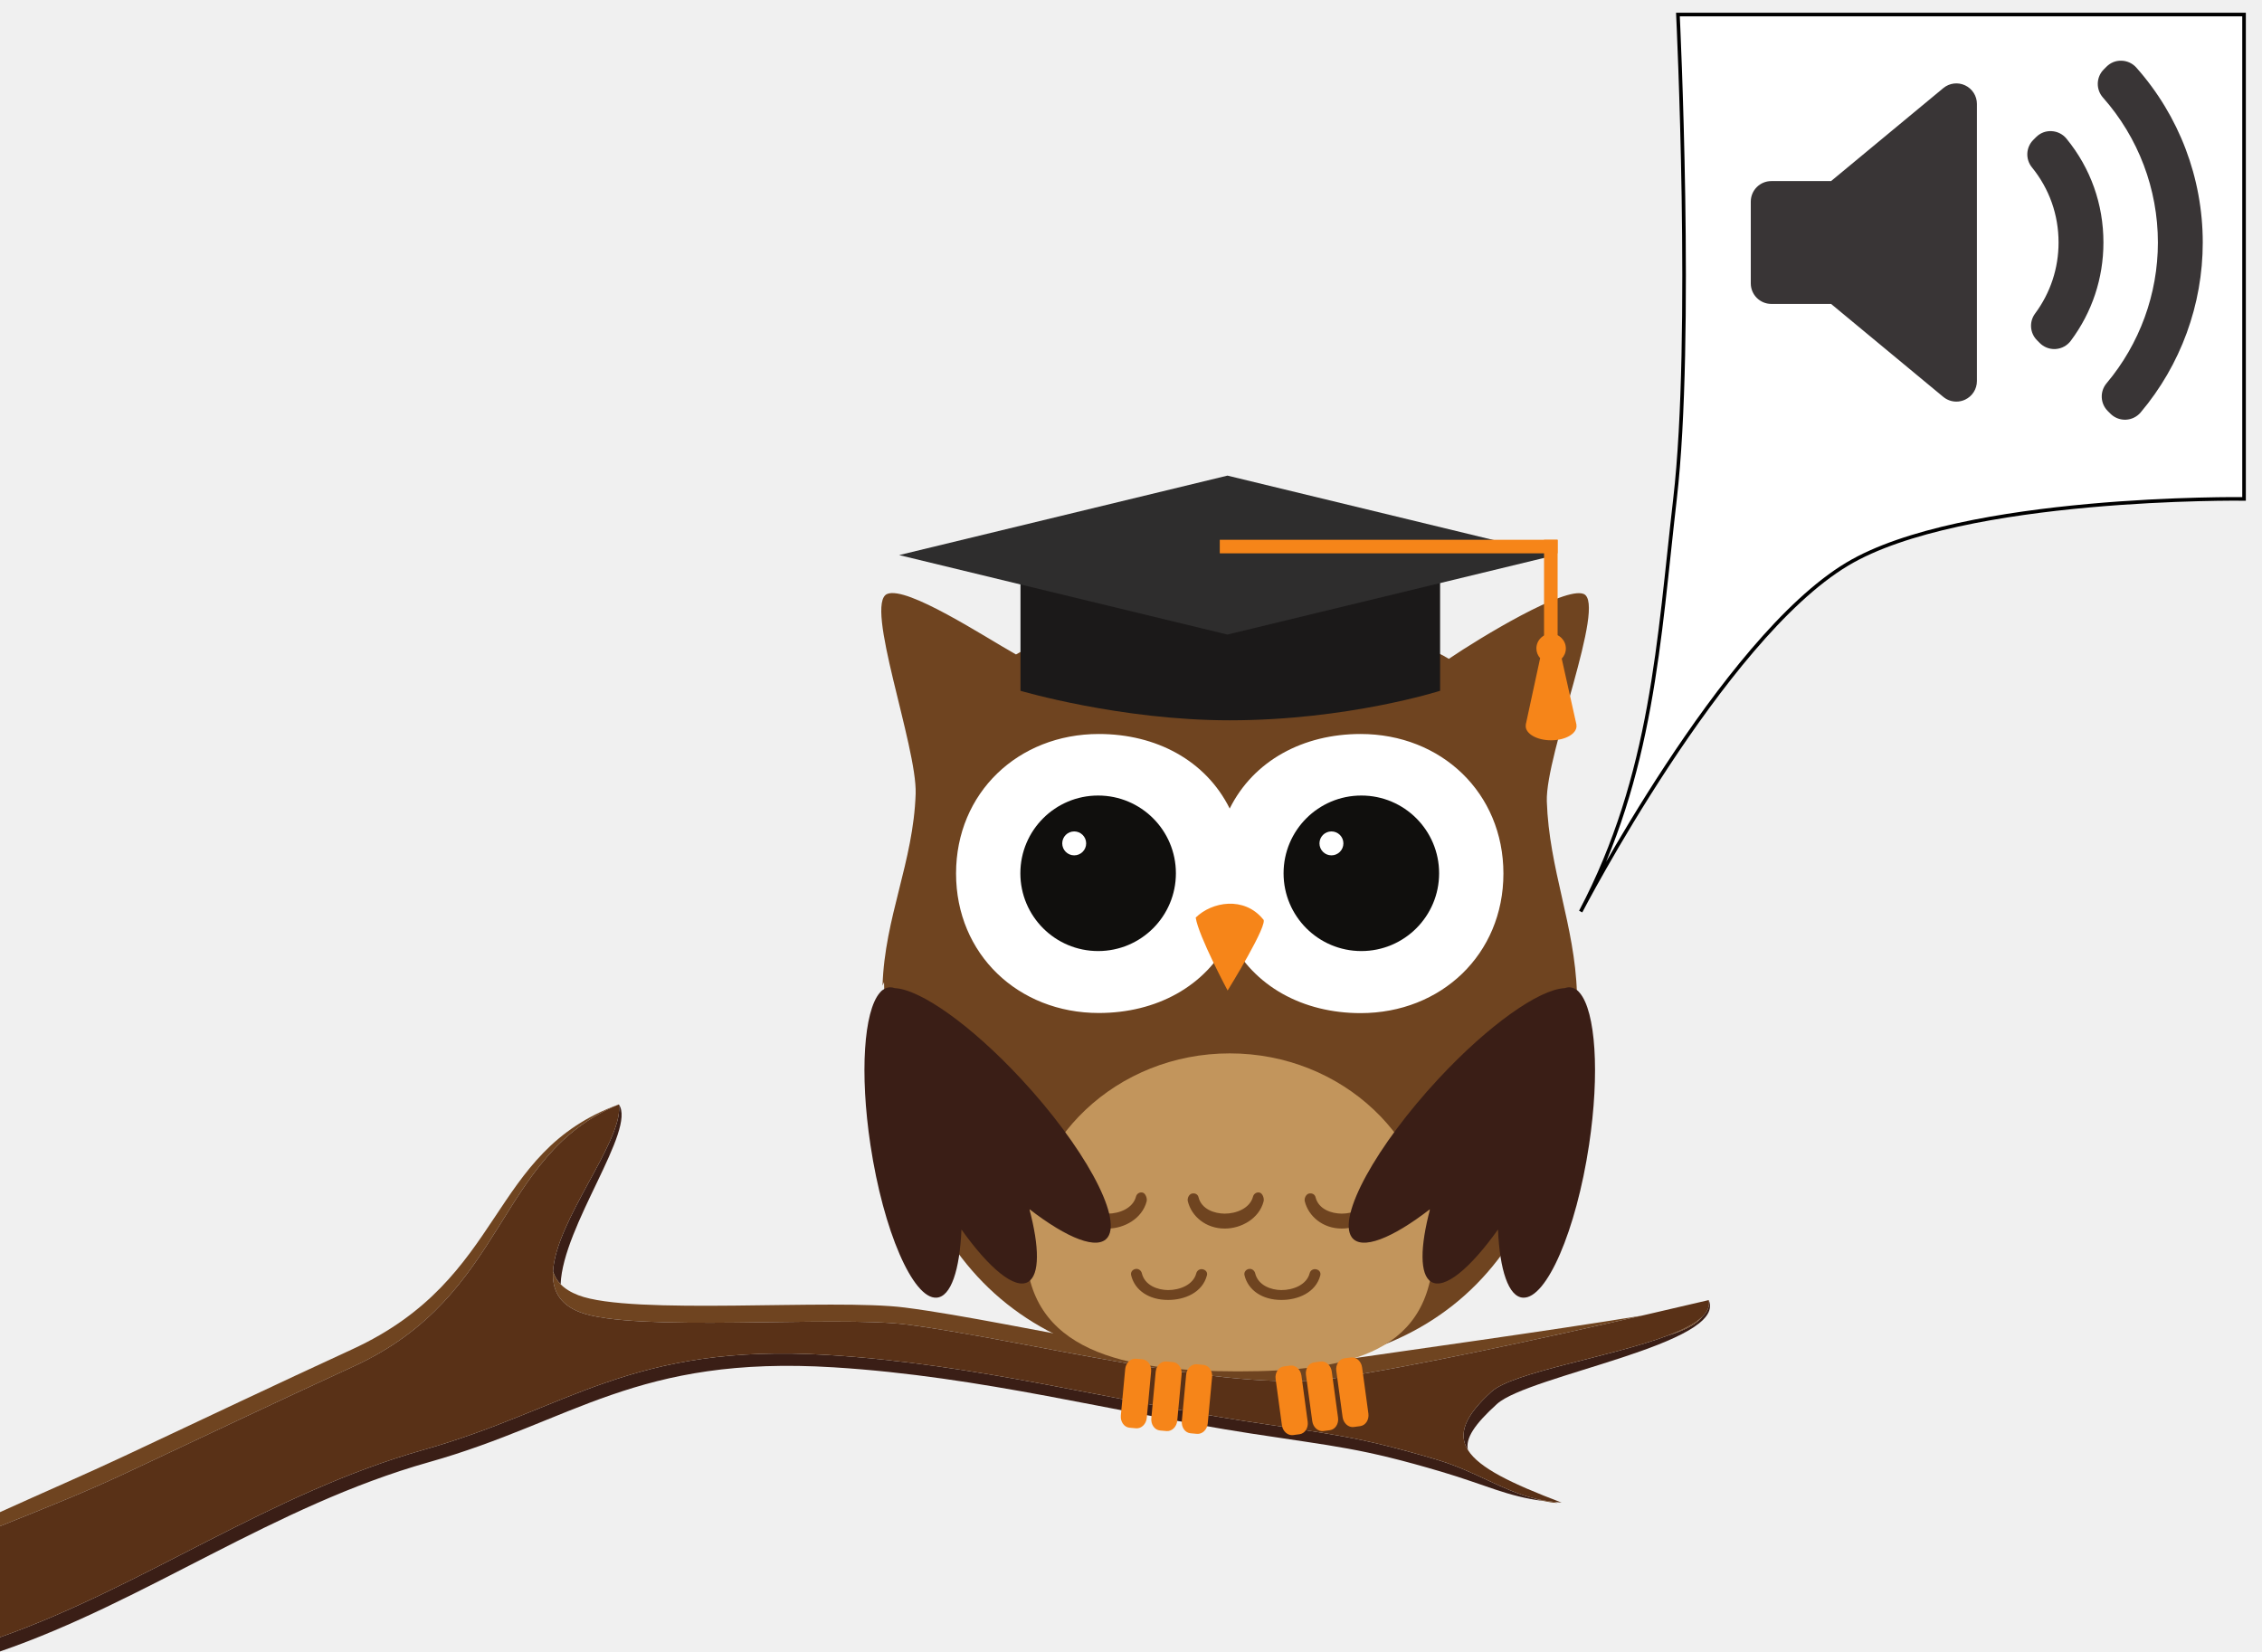
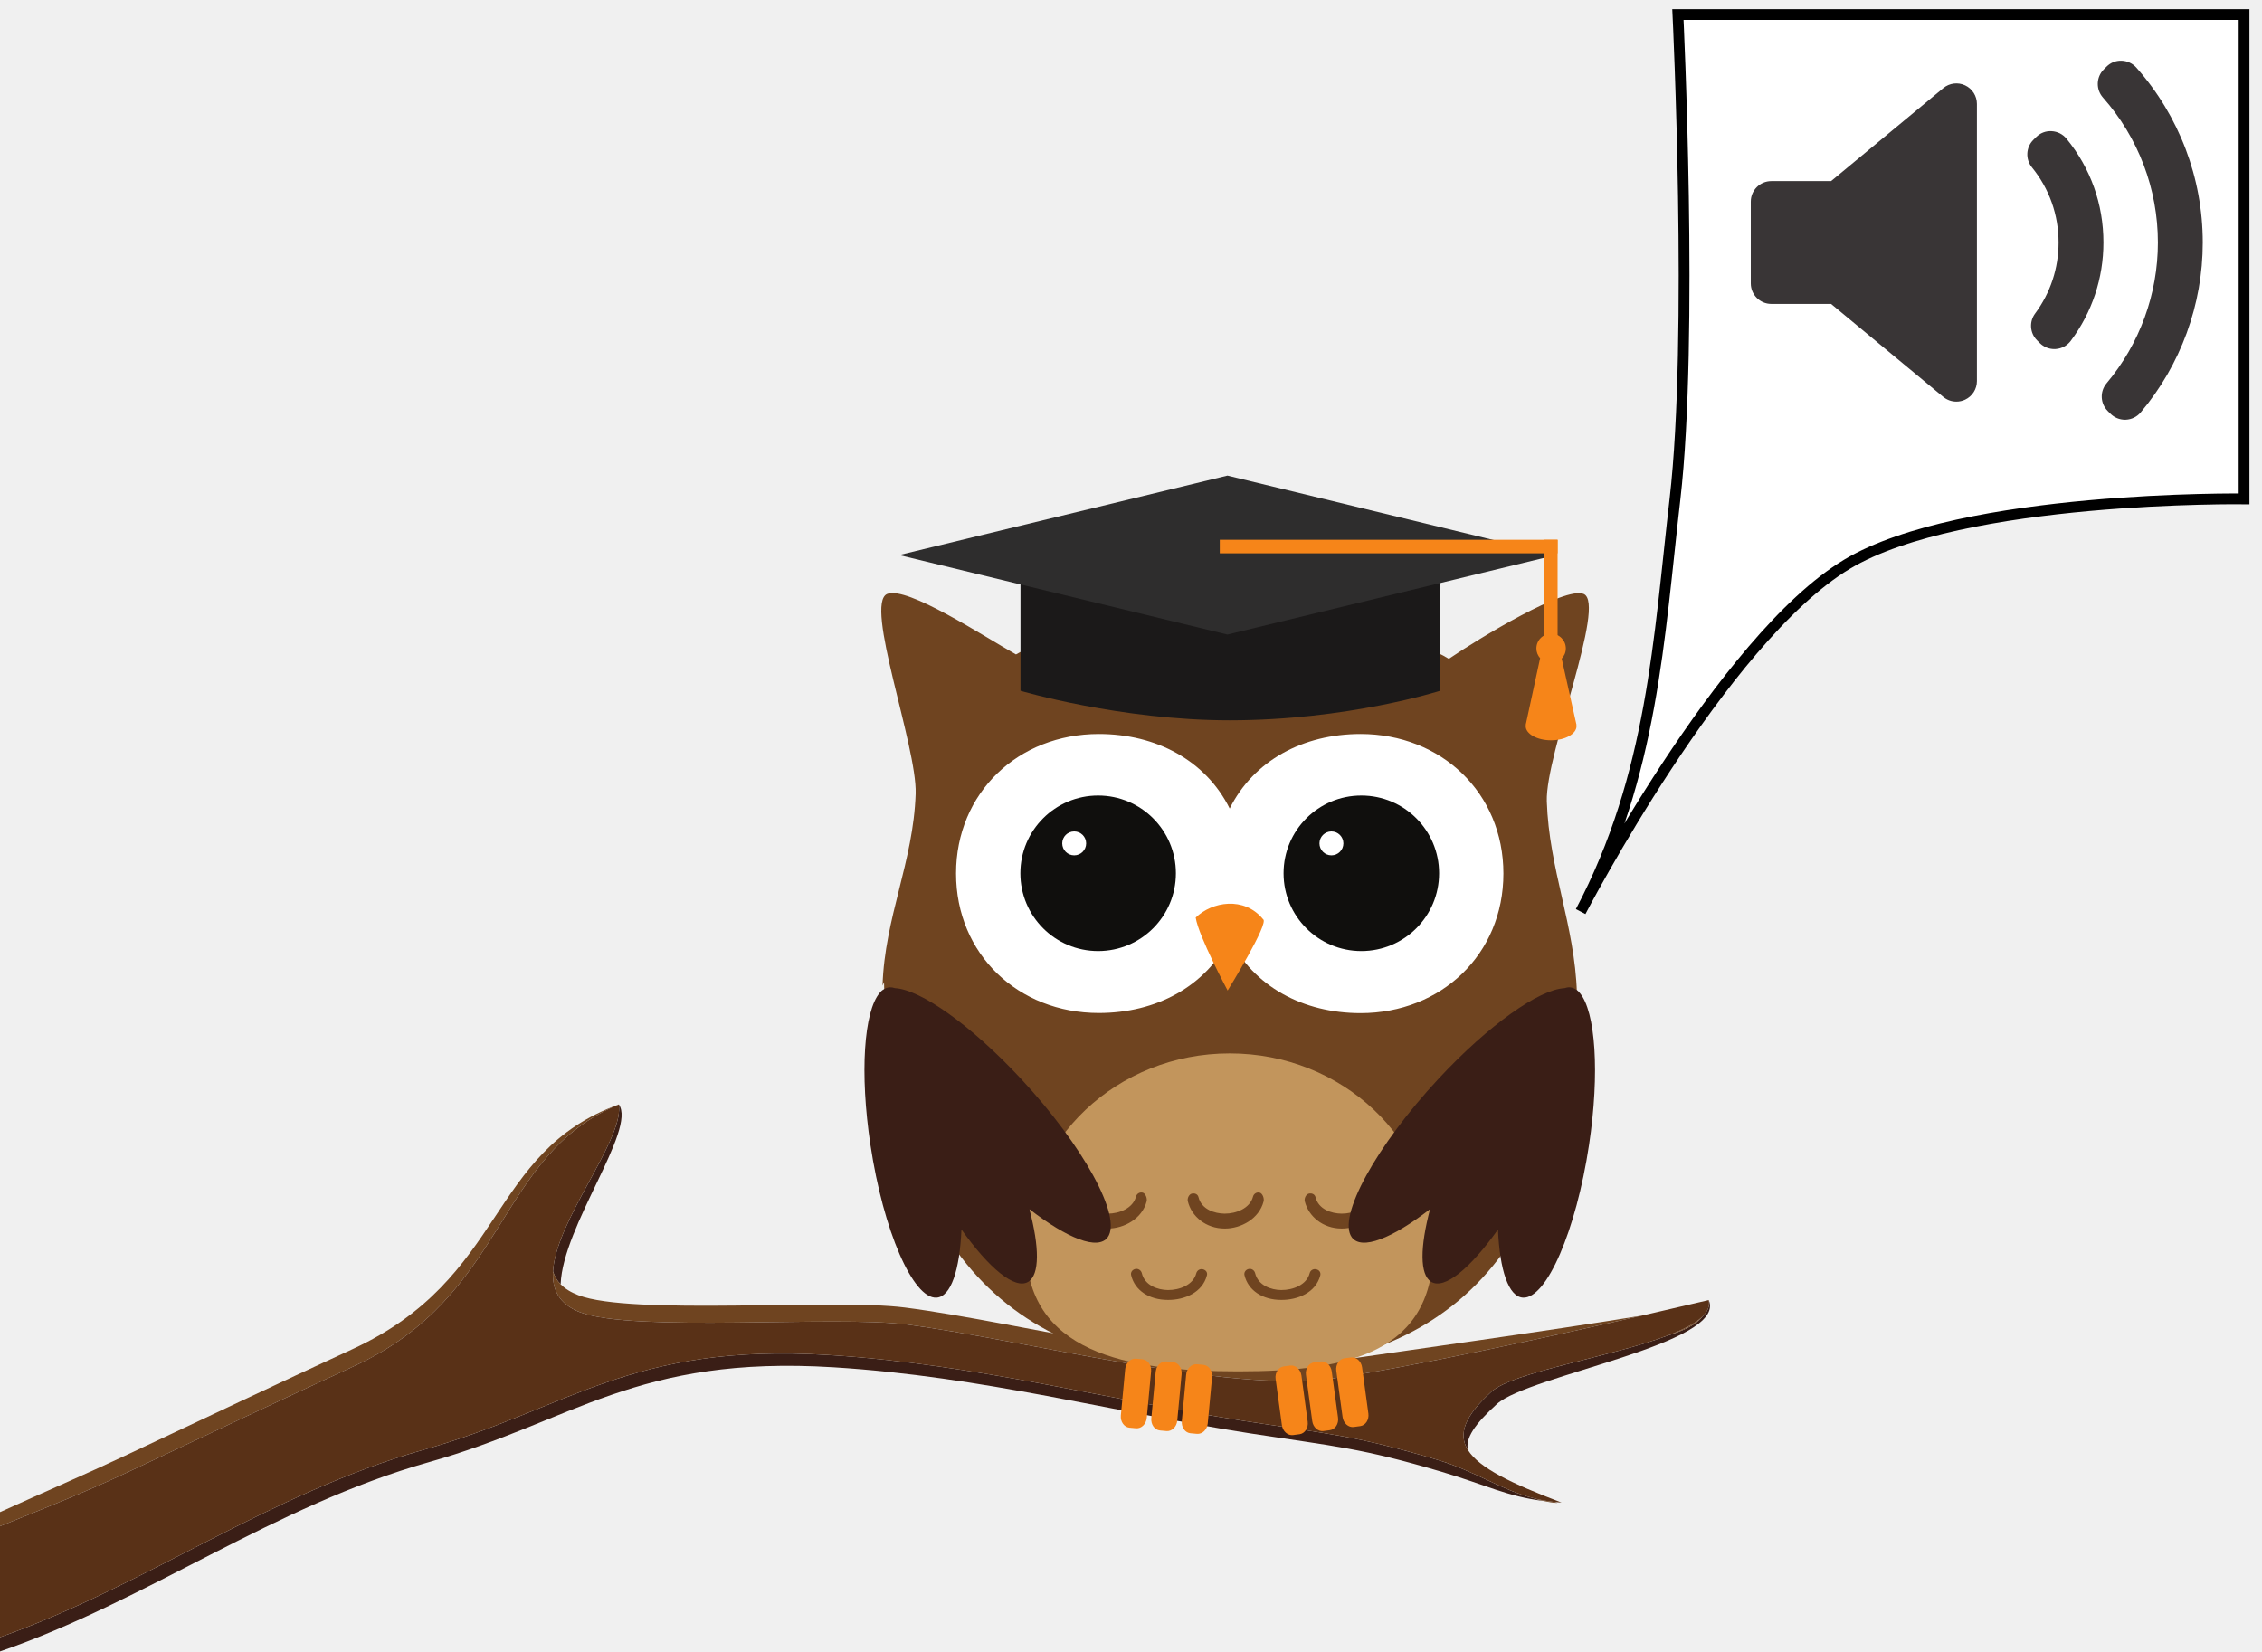
<svg xmlns="http://www.w3.org/2000/svg" id="svg2" version="1.1" xml:space="preserve" width="630" height="460" viewBox="0 0 630 460">
  <defs id="defs6" />
  <g id="g10" transform="matrix(1.25,0,0,-1.25,0,584.3051)">
    <path id="path16" style="fill:#3a1e16;fill-opacity:1;fill-rule:nonzero;stroke:none" d="m 346.503,132.72 c 0.469,-0.036 0.936,-0.073 1.431,-0.098 -0.515,0.027 -1.01,0.076 -1.504,0.126 0.024,-0.01 0.049,-0.019 0.073,-0.028" />
    <path id="path18" style="fill:#3a1e16;fill-opacity:1;fill-rule:nonzero;stroke:none" d="m 124.919,181.264 c 0.463,12.975 16.956,34.5 12.963,40.077 0.026,-0.166 0.044,-0.335 0.056,-0.507 0.535,-8.073 -14.079,-25.403 -14.716,-36.696 0.314,-1.053 0.861,-2.018 1.697,-2.874" />
    <path id="path20" style="fill:#3a1e16;fill-opacity:1;fill-rule:nonzero;stroke:none" d="m 320.006,142.221 c -18.024,5.335 -23.471,5.597 -42.59,8.55 -30.343,4.688 -59.722,12.676 -92.862,14.733 C 140.57,168.236 126.479,153.437 94.422,144.391 60.197,134.738 32.092,113.93 0,102.614 l 0,-3.17 c 32.601,11.212 60.981,32.426 95.638,42.199 32.057,9.046 46.148,23.847 90.132,21.115 33.14,-2.059 62.519,-10.046 92.863,-14.735 19.119,-2.951 24.564,-3.214 42.589,-8.548 9.829,-2.911 14.591,-5.499 22.711,-6.504 -0.693,0.154 -1.369,0.34 -2.022,0.562 -7.48,1.875 -13.131,6.089 -21.905,8.688" />
    <path id="path22" style="fill:#3a1e16;fill-opacity:1;fill-rule:nonzero;stroke:none" d="m 380.724,177.74 c 0.306,-1.344 -0.251,-2.58 -1.453,-3.733 -1.228,-1.691 -4.034,-3.046 -7.717,-4.187 -12.675,-4.78 -34.418,-8.115 -39.226,-12.485 -5.932,-5.388 -7.509,-9.407 -5.251,-13.011 -0.607,2.63 1.494,5.747 6.467,10.264 7.06,6.417 51.466,13.455 47.18,23.152" />
    <path id="path24" style="fill:#6f4420;fill-opacity:1;fill-rule:nonzero;stroke:none" d="M 137.882,221.341 C 108.524,210.702 112.953,182.627 78.481,166.775 61.986,159.185 44.851,151.047 27.811,143.037 19.31,139.035 9.866,134.967 0,130.489 l 0,-3.135 c 10.031,4.017 19.291,7.719 28.172,11.9 17.039,8.01 34.174,16.147 50.67,23.738 34.472,15.852 31.439,46.903 59.04,58.349" />
    <path id="path26" style="fill:#6f4420;fill-opacity:1;fill-rule:nonzero;stroke:none" d="m 201.584,176.082 c -16.061,2.048 -60.838,-1.818 -72.721,2.74 -1.717,0.659 -3.008,1.484 -3.944,2.442 -0.836,0.856 -1.383,1.821 -1.697,2.874 -0.228,-4.037 1.326,-7.304 6.001,-9.099 11.883,-4.559 56.661,-0.692 72.722,-2.74 25.984,-3.315 71.631,-15.426 95.039,-12.024 17.793,2.588 47.288,9.053 68.801,13.99 -21.405,-3.479 -51.162,-7.588 -69.16,-10.206 -23.409,-3.402 -69.057,8.708 -95.041,12.023" />
    <path id="path28" style="fill:#6f4420;fill-opacity:1;fill-rule:nonzero;stroke:none" d="m 371.554,169.82 c 3.683,1.141 6.489,2.496 7.717,4.187 -1.595,-1.53 -4.333,-2.91 -7.717,-4.187" />
    <path id="path30" style="fill:#6f4420;fill-opacity:1;fill-rule:nonzero;stroke:none" d="m 346.43,132.748 c -1.595,0.159 -3.092,0.428 -4.519,0.785 0.653,-0.222 1.329,-0.408 2.022,-0.562 0.977,-0.217 1.984,-0.383 3.055,-0.44 -0.164,0.063 -0.322,0.126 -0.485,0.189 -0.024,0.009 -0.049,0.018 -0.073,0.028" />
    <path id="path32" style="fill:#593117;fill-opacity:1;fill-rule:nonzero;stroke:none" d="m 380.724,177.74 c -4.189,-0.987 -9.293,-2.179 -14.939,-3.475 -21.513,-4.937 -51.008,-11.402 -68.801,-13.99 -23.408,-3.402 -69.055,8.709 -95.039,12.024 -16.061,2.048 -60.839,-1.819 -72.722,2.74 -4.675,1.795 -6.229,5.062 -6.001,9.099 0.637,11.293 15.251,28.623 14.716,36.696 -0.012,0.173 -0.03,0.342 -0.056,0.507 C 110.281,209.895 113.314,178.844 78.842,162.992 62.346,155.401 45.211,147.264 28.172,139.254 19.291,135.073 10.031,131.371 0,127.354 l 0,-24.74 c 32.092,11.316 60.197,32.124 94.422,41.777 32.057,9.046 46.148,23.845 90.132,21.113 33.14,-2.057 62.519,-10.045 92.862,-14.733 19.119,-2.953 24.566,-3.215 42.59,-8.55 8.774,-2.599 14.425,-6.813 21.905,-8.688 1.427,-0.357 2.924,-0.626 4.519,-0.785 0.494,-0.05 0.989,-0.099 1.504,-0.126 -11.19,4.248 -18.363,7.722 -20.857,11.702 -2.258,3.604 -0.681,7.623 5.251,13.011 4.808,4.37 26.551,7.705 39.226,12.485 3.384,1.277 6.122,2.657 7.717,4.187 1.202,1.153 1.759,2.389 1.453,3.733" />
    <path id="path34" style="fill:#6f4420;fill-opacity:1;fill-rule:nonzero;stroke:none" d="m 344.649,288.889 c -0.316,10.537 13.391,44.077 8.2,46.206 -4.194,1.706 -22.979,-9.687 -30.032,-14.464 -12.908,7.961 -29.686,2.76 -49.19,2.76 -18.674,0 -34.733,5.439 -47.259,-1.778 -7.102,3.989 -24.257,15.285 -28.686,13.482 -5.212,-2.138 6.658,-33.964 6.338,-44.505 -0.499,-15.232 -6.902,-27.523 -7.381,-42.779 l 0.333,0.792 c 1.169,-63.051 31.868,-86.566 77.389,-86.566 45.16,0 75.013,23.107 76.636,84.937 l 0.364,-0.845 c -0.487,15.236 -6.206,27.523 -6.712,42.76" />
    <path id="path36" style="fill:#c2955c;fill-opacity:1;fill-rule:nonzero;stroke:none" d="m 319.411,189.819 c 0,-23.698 -18.457,-27.967 -43.544,-27.967 -25.075,0 -47.28,4.269 -47.28,27.967 0,23.699 20.336,42.895 45.415,42.895 25.081,0 45.409,-19.196 45.409,-42.895" />
    <path id="path38" style="fill:#6f4420;fill-opacity:1;fill-rule:nonzero;stroke:none" d="m 272.948,193.683 -0.101,0 c -4.156,0 -7.371,2.707 -8.186,6.089 -0.157,0.642 0.243,1.537 0.895,1.702 0.654,0.159 1.328,-0.126 1.48,-0.784 0.661,-2.719 3.56,-3.669 5.832,-3.684 2.583,-0.009 5.633,1.178 6.319,3.792 0.169,0.661 0.839,1.063 1.482,0.894 0.661,-0.17 1.05,-1.308 0.875,-1.964 -0.996,-3.869 -5.031,-6.045 -8.596,-6.045" />
    <path id="path40" style="fill:#6f4420;fill-opacity:1;fill-rule:nonzero;stroke:none" d="m 246.866,193.683 -0.096,0 c -4.149,0 -7.365,2.707 -8.178,6.089 -0.158,0.642 0.251,1.537 0.894,1.702 0.649,0.159 1.322,-0.126 1.476,-0.784 0.669,-2.719 3.571,-3.669 5.836,-3.684 2.584,-0.009 5.629,1.178 6.313,3.792 0.163,0.661 0.837,1.063 1.492,0.894 0.645,-0.17 1.057,-1.308 0.88,-1.964 -1.015,-3.869 -5.044,-6.045 -8.617,-6.045" />
    <path id="path42" style="fill:#6f4420;fill-opacity:1;fill-rule:nonzero;stroke:none" d="m 299.007,193.683 -0.088,0 c -4.15,0 -7.373,2.707 -8.205,6.089 -0.14,0.642 0.264,1.537 0.906,1.702 0.66,0.159 1.32,-0.126 1.491,-0.784 0.661,-2.719 3.548,-3.669 5.822,-3.684 2.582,-0.009 5.638,1.178 6.324,3.792 0.17,0.661 0.842,1.063 1.482,0.894 0.646,-0.17 1.055,-1.308 0.875,-1.964 -1.006,-3.869 -5.031,-6.045 -8.607,-6.045" />
    <path id="path44" style="fill:#6f4420;fill-opacity:1;fill-rule:nonzero;stroke:none" d="m 285.567,177.773 -0.096,0 c -4.156,0 -7.36,2.112 -8.178,5.484 -0.165,0.657 0.249,1.245 0.896,1.404 0.658,0.165 1.318,-0.276 1.473,-0.936 0.661,-2.729 3.559,-3.734 5.819,-3.752 2.604,-0.01 5.652,1.136 6.327,3.752 0.162,0.66 0.84,1.047 1.502,0.864 0.652,-0.159 1.026,-0.701 0.866,-1.351 -1.006,-3.863 -5.031,-5.465 -8.609,-5.465" />
    <path id="path46" style="fill:#6f4420;fill-opacity:1;fill-rule:nonzero;stroke:none" d="m 260.321,177.773 -0.101,0 c -4.166,0 -7.38,2.112 -8.183,5.484 -0.169,0.657 0.238,1.245 0.9,1.404 0.653,0.165 1.321,-0.276 1.479,-0.936 0.648,-2.729 3.548,-3.734 5.827,-3.752 2.581,-0.01 5.634,1.136 6.307,3.752 0.179,0.66 0.848,1.047 1.504,0.864 0.637,-0.159 1.038,-0.701 0.858,-1.351 -1.002,-3.863 -5.018,-5.465 -8.591,-5.465" />
    <path id="path48" style="fill:#ffffff;fill-opacity:1;fill-rule:nonzero;stroke:none" d="m 303.154,303.887 c -12.776,0 -23.833,-5.905 -29.163,-16.612 -5.328,10.707 -16.371,16.612 -29.166,16.612 -17.965,0 -31.805,-13.117 -31.805,-31.085 0,-17.973 13.84,-31.087 31.805,-31.087 12.779,0 23.832,5.901 29.162,16.608 5.334,-10.727 16.391,-16.637 29.167,-16.637 17.97,0 31.825,13.118 31.825,31.101 0,17.983 -13.855,31.1 -31.825,31.1" />
    <path id="path50" style="fill:#f68519;fill-opacity:1;fill-rule:nonzero;stroke:none" d="m 281.426,262.61 c 1.488,-0.735 -7.896,-15.889 -7.896,-15.889 0,0 -6.467,12.069 -7.115,16.253 3.627,3.563 10.795,4.792 15.011,-0.364" />
    <path id="path52" style="fill:#3a1e16;fill-opacity:1;fill-rule:nonzero;stroke:none" d="m 227.437,227.111 c -11.19,12.019 -22.374,19.849 -28.032,20.141 -0.4,0.136 -0.786,0.204 -1.171,0.189 -0.495,-0.034 -0.976,-0.205 -1.416,-0.51 -0.007,0 -0.012,-0.005 -0.029,-0.015 -0.299,-0.174 -0.566,-0.442 -0.792,-0.729 -3.497,-4.121 -4.474,-17.807 -2.052,-33.875 2.873,-19.11 9.478,-34.341 14.713,-34.032 3.227,0.181 5.188,6.173 5.565,15.193 6.155,-8.66 11.915,-13.461 14.875,-11.669 2.588,1.565 2.505,7.782 0.258,16.209 8.446,-6.536 15.294,-9.264 17.459,-6.271 3.249,4.54 -5.431,20.378 -19.378,35.369" />
    <path id="path54" style="fill:#3a1e16;fill-opacity:1;fill-rule:nonzero;stroke:none" d="m 320.567,227.111 c 11.188,12.019 22.366,19.849 28.029,20.141 0.403,0.136 0.782,0.204 1.171,0.189 0.486,-0.034 0.97,-0.205 1.414,-0.51 0.009,0 0.009,-0.005 0.033,-0.015 0.292,-0.174 0.555,-0.442 0.779,-0.729 3.504,-4.121 4.486,-17.807 2.065,-33.875 -2.877,-19.11 -9.472,-34.341 -14.721,-34.032 -3.223,0.181 -5.186,6.173 -5.565,15.193 -6.158,-8.66 -11.913,-13.461 -14.873,-11.669 -2.595,1.565 -2.498,7.782 -0.263,16.209 -8.442,-6.536 -15.285,-9.264 -17.447,-6.271 -3.251,4.54 5.429,20.378 19.378,35.369" />
    <path id="path56" style="fill:#100f0d;fill-opacity:1;fill-rule:nonzero;stroke:none" d="m 262.004,272.845 c 0,-9.57 -7.757,-17.328 -17.328,-17.328 -9.57,0 -17.327,7.758 -17.327,17.328 0,9.569 7.757,17.327 17.327,17.327 9.571,0 17.328,-7.758 17.328,-17.327" />
    <path id="path58" style="fill:#ffffff;fill-opacity:1;fill-rule:nonzero;stroke:none" d="m 242.01,279.509 c 0,-1.472 -1.194,-2.666 -2.664,-2.666 -1.474,0 -2.667,1.194 -2.667,2.666 0,1.472 1.193,2.666 2.667,2.666 1.47,0 2.664,-1.194 2.664,-2.666" />
    <path id="path60" style="fill:#100f0d;fill-opacity:1;fill-rule:nonzero;stroke:none" d="m 320.651,272.845 c 0,-9.57 -7.757,-17.328 -17.327,-17.328 -9.569,0 -17.329,7.758 -17.329,17.328 0,9.569 7.76,17.327 17.329,17.327 9.57,0 17.327,-7.758 17.327,-17.327" />
    <path id="path62" style="fill:#ffffff;fill-opacity:1;fill-rule:nonzero;stroke:none" d="m 299.325,279.509 c 0,-1.472 -1.193,-2.666 -2.666,-2.666 -1.472,0 -2.666,1.194 -2.666,2.666 0,1.472 1.194,2.666 2.666,2.666 1.473,0 2.666,-1.194 2.666,-2.666" />
    <path id="path64" style="fill:#f68519;fill-opacity:1;fill-rule:evenodd;stroke:none" d="m 300.998,164.951 -1.436,-0.185 c -1.188,-0.161 -2.004,-1.416 -1.817,-2.793 l 1.4,-10.298 c 0.187,-1.375 1.309,-2.373 2.497,-2.214 l 1.434,0.193 c 1.186,0.158 2.005,1.414 1.819,2.791 l -1.404,10.299 c -0.183,1.373 -1.31,2.369 -2.493,2.207 z m -6.761,-0.898 c 1.186,0.159 2.308,-0.835 2.493,-2.214 l 1.402,-10.3 c 0.187,-1.377 -0.629,-2.631 -1.815,-2.789 l -1.438,-0.19 c -1.181,-0.157 -2.308,0.836 -2.493,2.211 l -1.403,10.299 c -0.183,1.375 0.633,2.631 1.819,2.787 l 1.435,0.196 0,0 z m -6.76,-0.905 -1.435,-0.192 c -1.189,-0.161 -2.005,-1.416 -1.82,-2.787 l 1.402,-10.302 c 0.189,-1.375 1.31,-2.367 2.496,-2.209 l 1.435,0.189 c 1.186,0.157 2.004,1.414 1.814,2.789 l -1.393,10.298 c -0.192,1.377 -1.314,2.371 -2.499,2.214 l 0,0" />
    <path id="path66" style="fill:#f68519;fill-opacity:1;fill-rule:evenodd;stroke:none" d="m 250.708,162.365 -0.971,-10.349 c -0.129,-1.384 0.742,-2.603 1.932,-2.713 l 1.442,-0.133 c 1.193,-0.108 2.274,0.935 2.403,2.317 l 0.968,10.349 c 0.13,1.382 -0.739,2.602 -1.93,2.712 l -1.444,0.126 c -1.188,0.113 -2.272,-0.93 -2.4,-2.309 z m 9.192,1.694 1.444,-0.136 c 1.189,-0.107 2.058,-1.325 1.932,-2.706 l -0.97,-10.35 c -0.128,-1.382 -1.212,-2.421 -2.399,-2.315 l -1.446,0.132 c -1.19,0.107 -2.059,1.326 -1.931,2.711 l 0.971,10.349 c 0.128,1.387 1.208,2.426 2.399,2.315 l 0,0 z m 6.793,-0.619 c -1.191,0.106 -2.271,-0.936 -2.405,-2.319 l -0.962,-10.348 c -0.131,-1.38 0.737,-2.601 1.929,-2.711 l 1.442,-0.13 c 1.193,-0.106 2.271,0.933 2.402,2.316 l 0.97,10.348 c 0.127,1.379 -0.739,2.599 -1.934,2.709 l -1.442,0.135 0,0" />
    <path id="path68" style="fill:#1b1919;fill-opacity:1;fill-rule:evenodd;stroke:none" d="m 273.992,306.936 c -24.377,0 -46.616,6.576 -46.616,6.576 l 0,26.683 c 31.164,0 62.33,0 93.495,0 l 0,-26.683 c 0,0 -20.589,-6.576 -46.879,-6.576" />
    <path id="path70" style="fill:#2e2d2d;fill-opacity:1;fill-rule:evenodd;stroke:none" d="m 346.638,343.752 -73.148,17.709 -73.153,-17.709 73.153,-17.708 73.148,17.708" />
    <path id="path72" style="fill:#f68519;fill-opacity:1;fill-rule:evenodd;stroke:none" d="m 271.782,344.143 75.271,0 0,3.02 -75.271,0 0,-3.02 z" />
    <path id="path74" style="fill:#f68519;fill-opacity:1;fill-rule:evenodd;stroke:none" d="m 344.031,324.537 3.022,0 0,22.626 -3.022,0 0,-22.626 z" />
    <path id="path76" style="fill:#f68519;fill-opacity:1;fill-rule:nonzero;stroke:none" d="m 347.97,320.68 c 0.566,0.588 0.919,1.385 0.919,2.267 0,1.812 -1.47,3.282 -3.284,3.282 -1.809,0 -3.278,-1.47 -3.278,-3.282 0,-0.832 0.322,-1.586 0.834,-2.164 l -3.219,-14.887 0.044,0 c -0.01,-0.079 -0.044,-0.157 -0.044,-0.238 0,-1.756 2.536,-3.179 5.663,-3.179 3.13,0 5.666,1.423 5.666,3.179 0,0.081 -0.032,0.159 -0.043,0.238 l 0.043,0 -3.301,14.784" />
  </g>
-   <path id="rect4164" d="m 467.328,4.051 c 0,0 4.364,90.241 -0.813,134.914 -4.524,39.041 -6.188,76.889 -26.272,114.942 0,0 39.35,-75.874 74.222,-96.765 C 546.498,137.953 625,138.965 625,138.965 L 625,4.051 Z" style="fill:#ffffff;fill-opacity:1;stroke:#000000;stroke-opacity:1" />
+   <path id="rect4164" d="m 467.328,4.051 c 0,0 4.364,90.241 -0.813,134.914 -4.524,39.041 -6.188,76.889 -26.272,114.942 0,0 39.35,-75.874 74.222,-96.765 C 546.498,137.953 625,138.965 625,138.965 L 625,4.051 Z" style="fill:#ffffff;fill-opacity:1;stroke:#000000;stroke-opacity:1;stroke-width:3;stroke-miterlimit:4;stroke-dasharray:none" />
  <path d="m 596.202,114.88 c -1.033,1.222 -2.529,1.956 -4.13,2.023 -0.078,0.003 -0.158,0.006 -0.239,0.006 -1.514,0 -2.967,-0.599 -4.043,-1.673 l -0.751,-0.751 c -2.098,-2.097 -2.241,-5.451 -0.333,-7.722 9.221,-10.965 14.299,-24.892 14.299,-39.215 0,-14.898 -5.437,-29.24 -15.307,-40.383 -2.001,-2.262 -1.901,-5.687 0.228,-7.825 l 0.75,-0.751 c 1.112,-1.117 2.556,-1.733 4.214,-1.68 1.574,0.045 3.062,0.74 4.109,1.917 11.93,13.433 18.501,30.738 18.501,48.722 0,17.305 -6.141,34.115 -17.299,47.333 z M 572.567,97.214 c -0.138,0.01 -0.273,0.015 -0.41,0.015 -1.512,0 -2.967,-0.597 -4.043,-1.674 l -0.766,-0.768 c -2.005,-2.001 -2.239,-5.172 -0.55,-7.447 4.28,-5.771 6.54,-12.615 6.54,-19.792 0,-7.72 -2.567,-14.962 -7.421,-20.942 -1.848,-2.274 -1.678,-5.575 0.394,-7.645 l 0.763,-0.765 c 1.142,-1.142 2.672,-1.764 4.329,-1.666 1.613,0.081 3.119,0.84 4.14,2.091 6.734,8.24 10.293,18.244 10.293,28.927 0,9.95 -3.147,19.421 -9.099,27.386 -0.995,1.328 -2.516,2.161 -4.17,2.278 z m -21.969,8.934 c 0,2.216 -1.281,4.232 -3.287,5.172 -0.775,0.365 -1.606,0.544 -2.431,0.544 -1.307,0 -2.602,-0.45 -3.648,-1.315 l -31.252,-25.897 -16.645,0 c -3.156,0 -5.716,-2.561 -5.716,-5.718 l 0,-22.776 c 0,-3.158 2.56,-5.718 5.716,-5.718 l 16.646,0 31.252,-25.896 c 1.708,-1.416 4.076,-1.718 6.079,-0.77 2.004,0.94 3.287,2.956 3.287,5.172 l 0,77.201 -0.001,0" style="fill:#393536;fill-opacity:1;fill-rule:nonzero;stroke:none" id="path4282" />
</svg>
